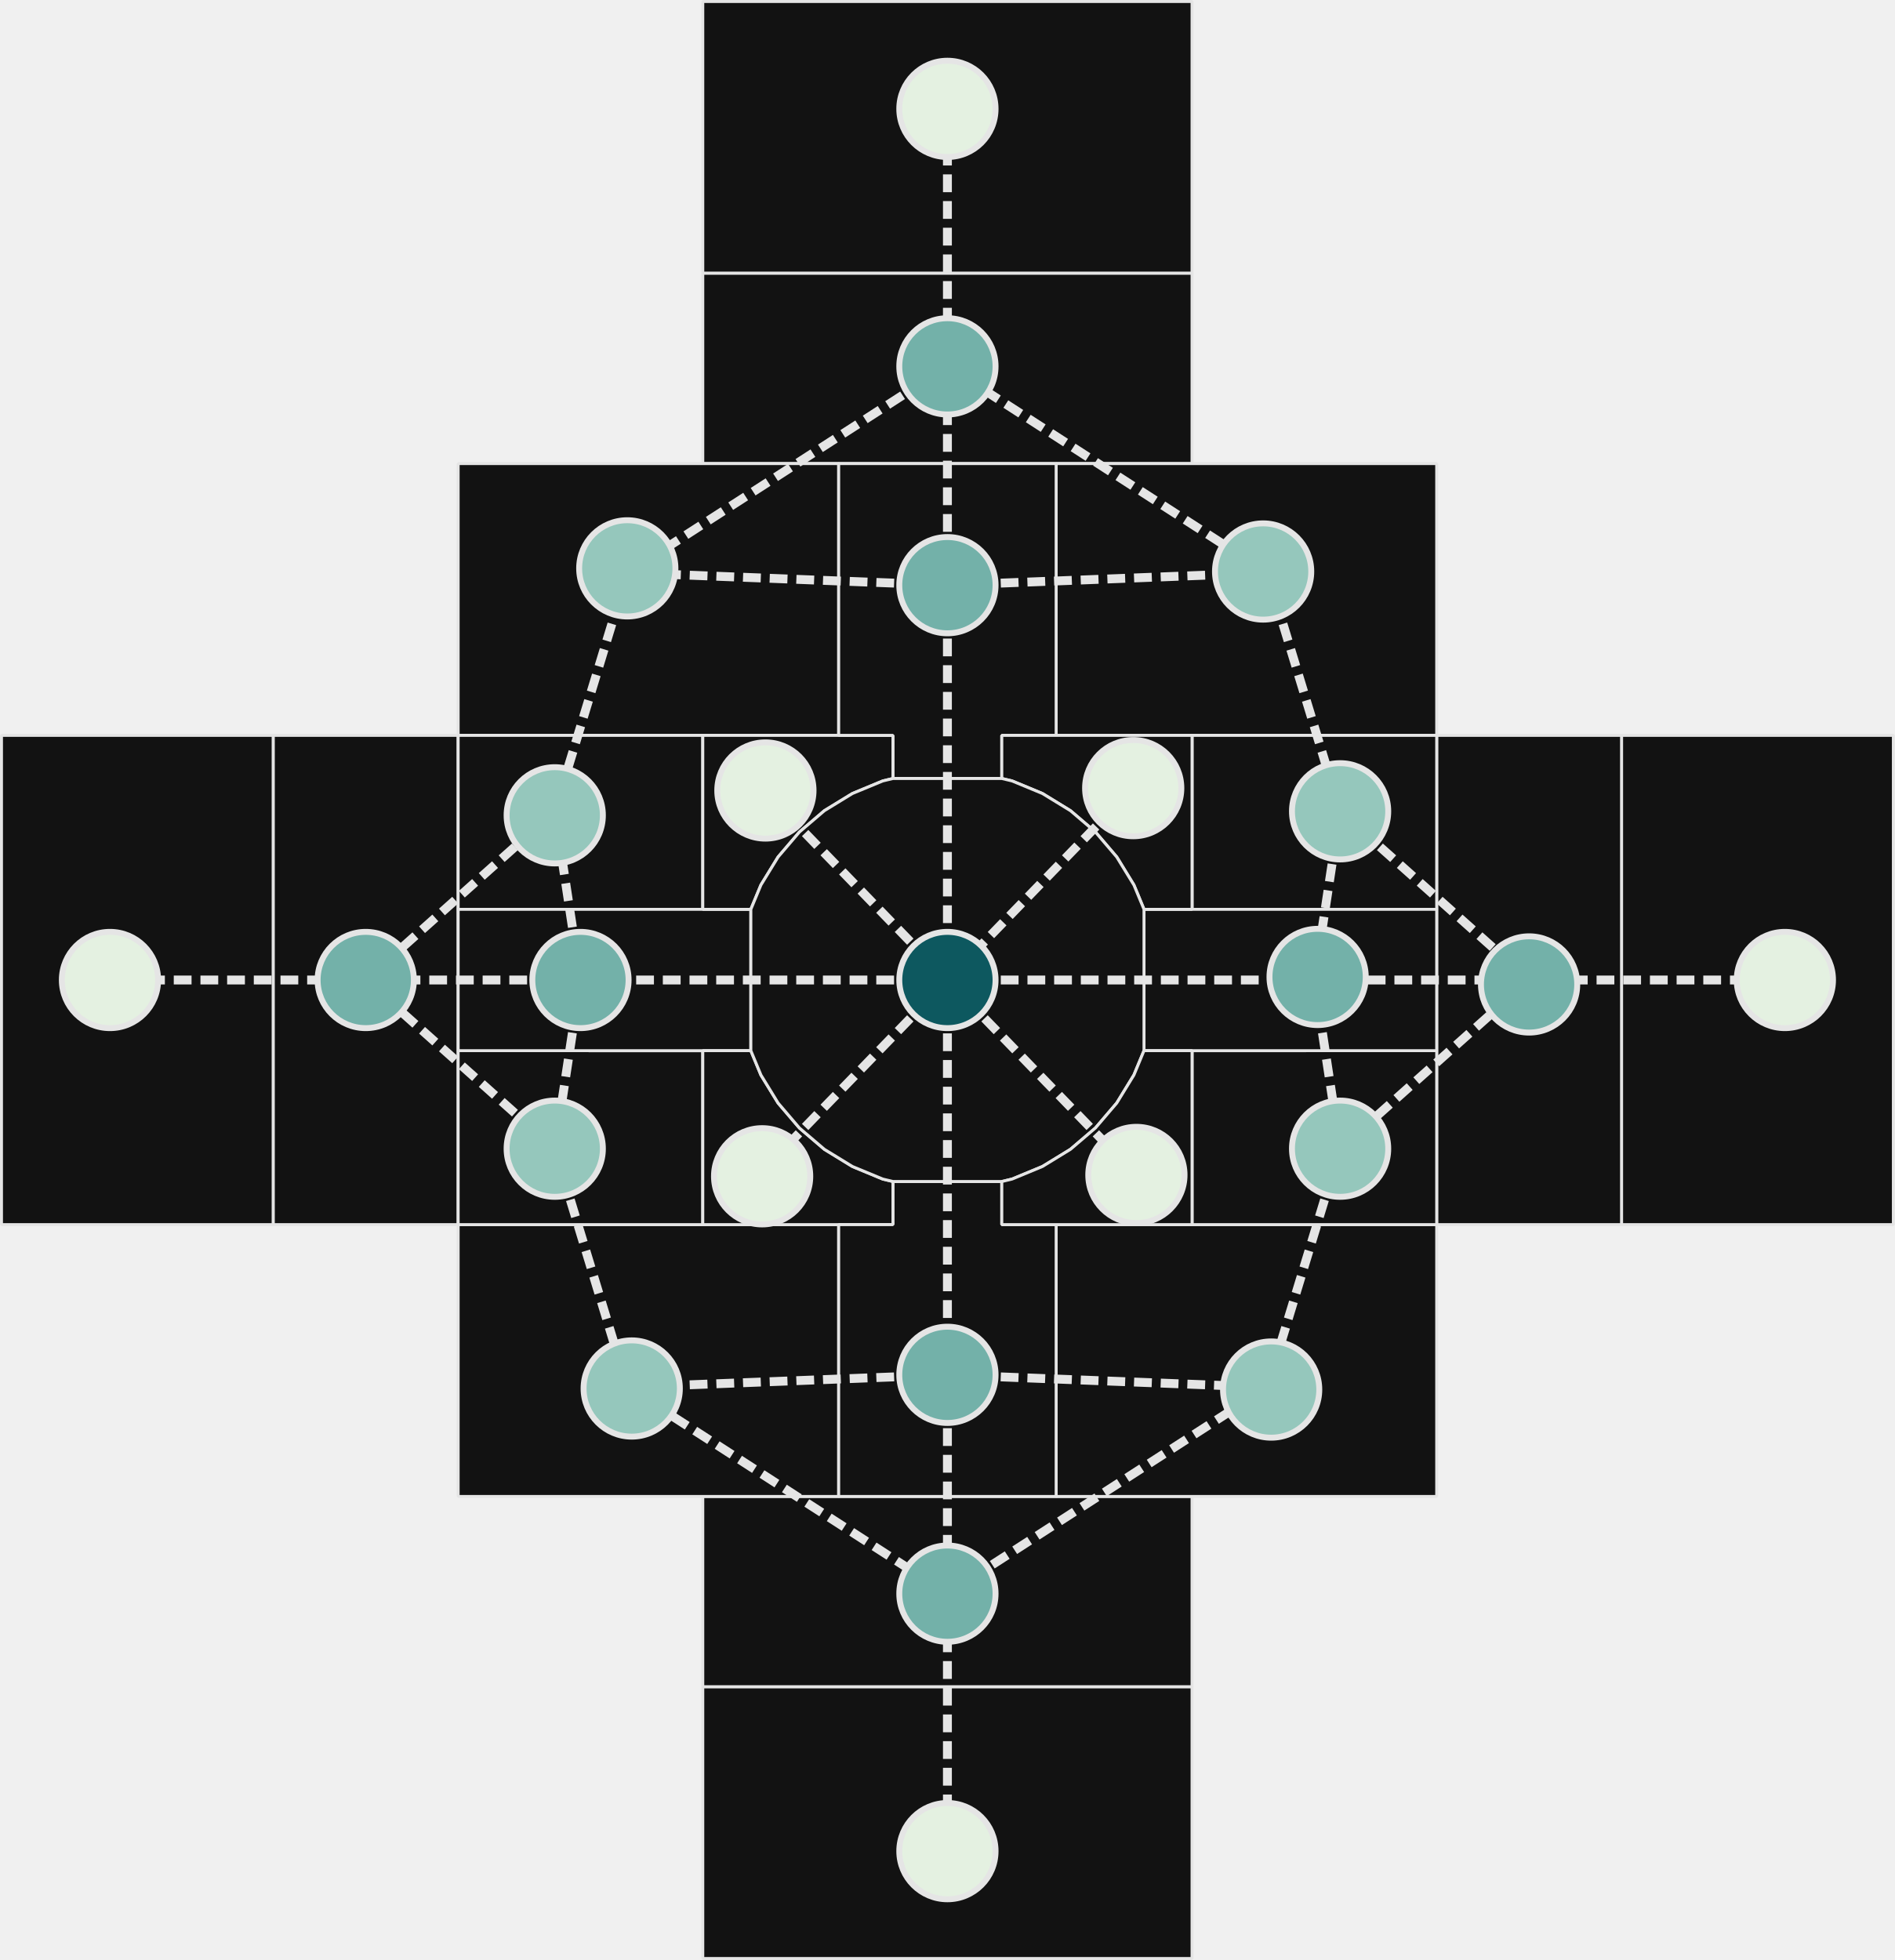
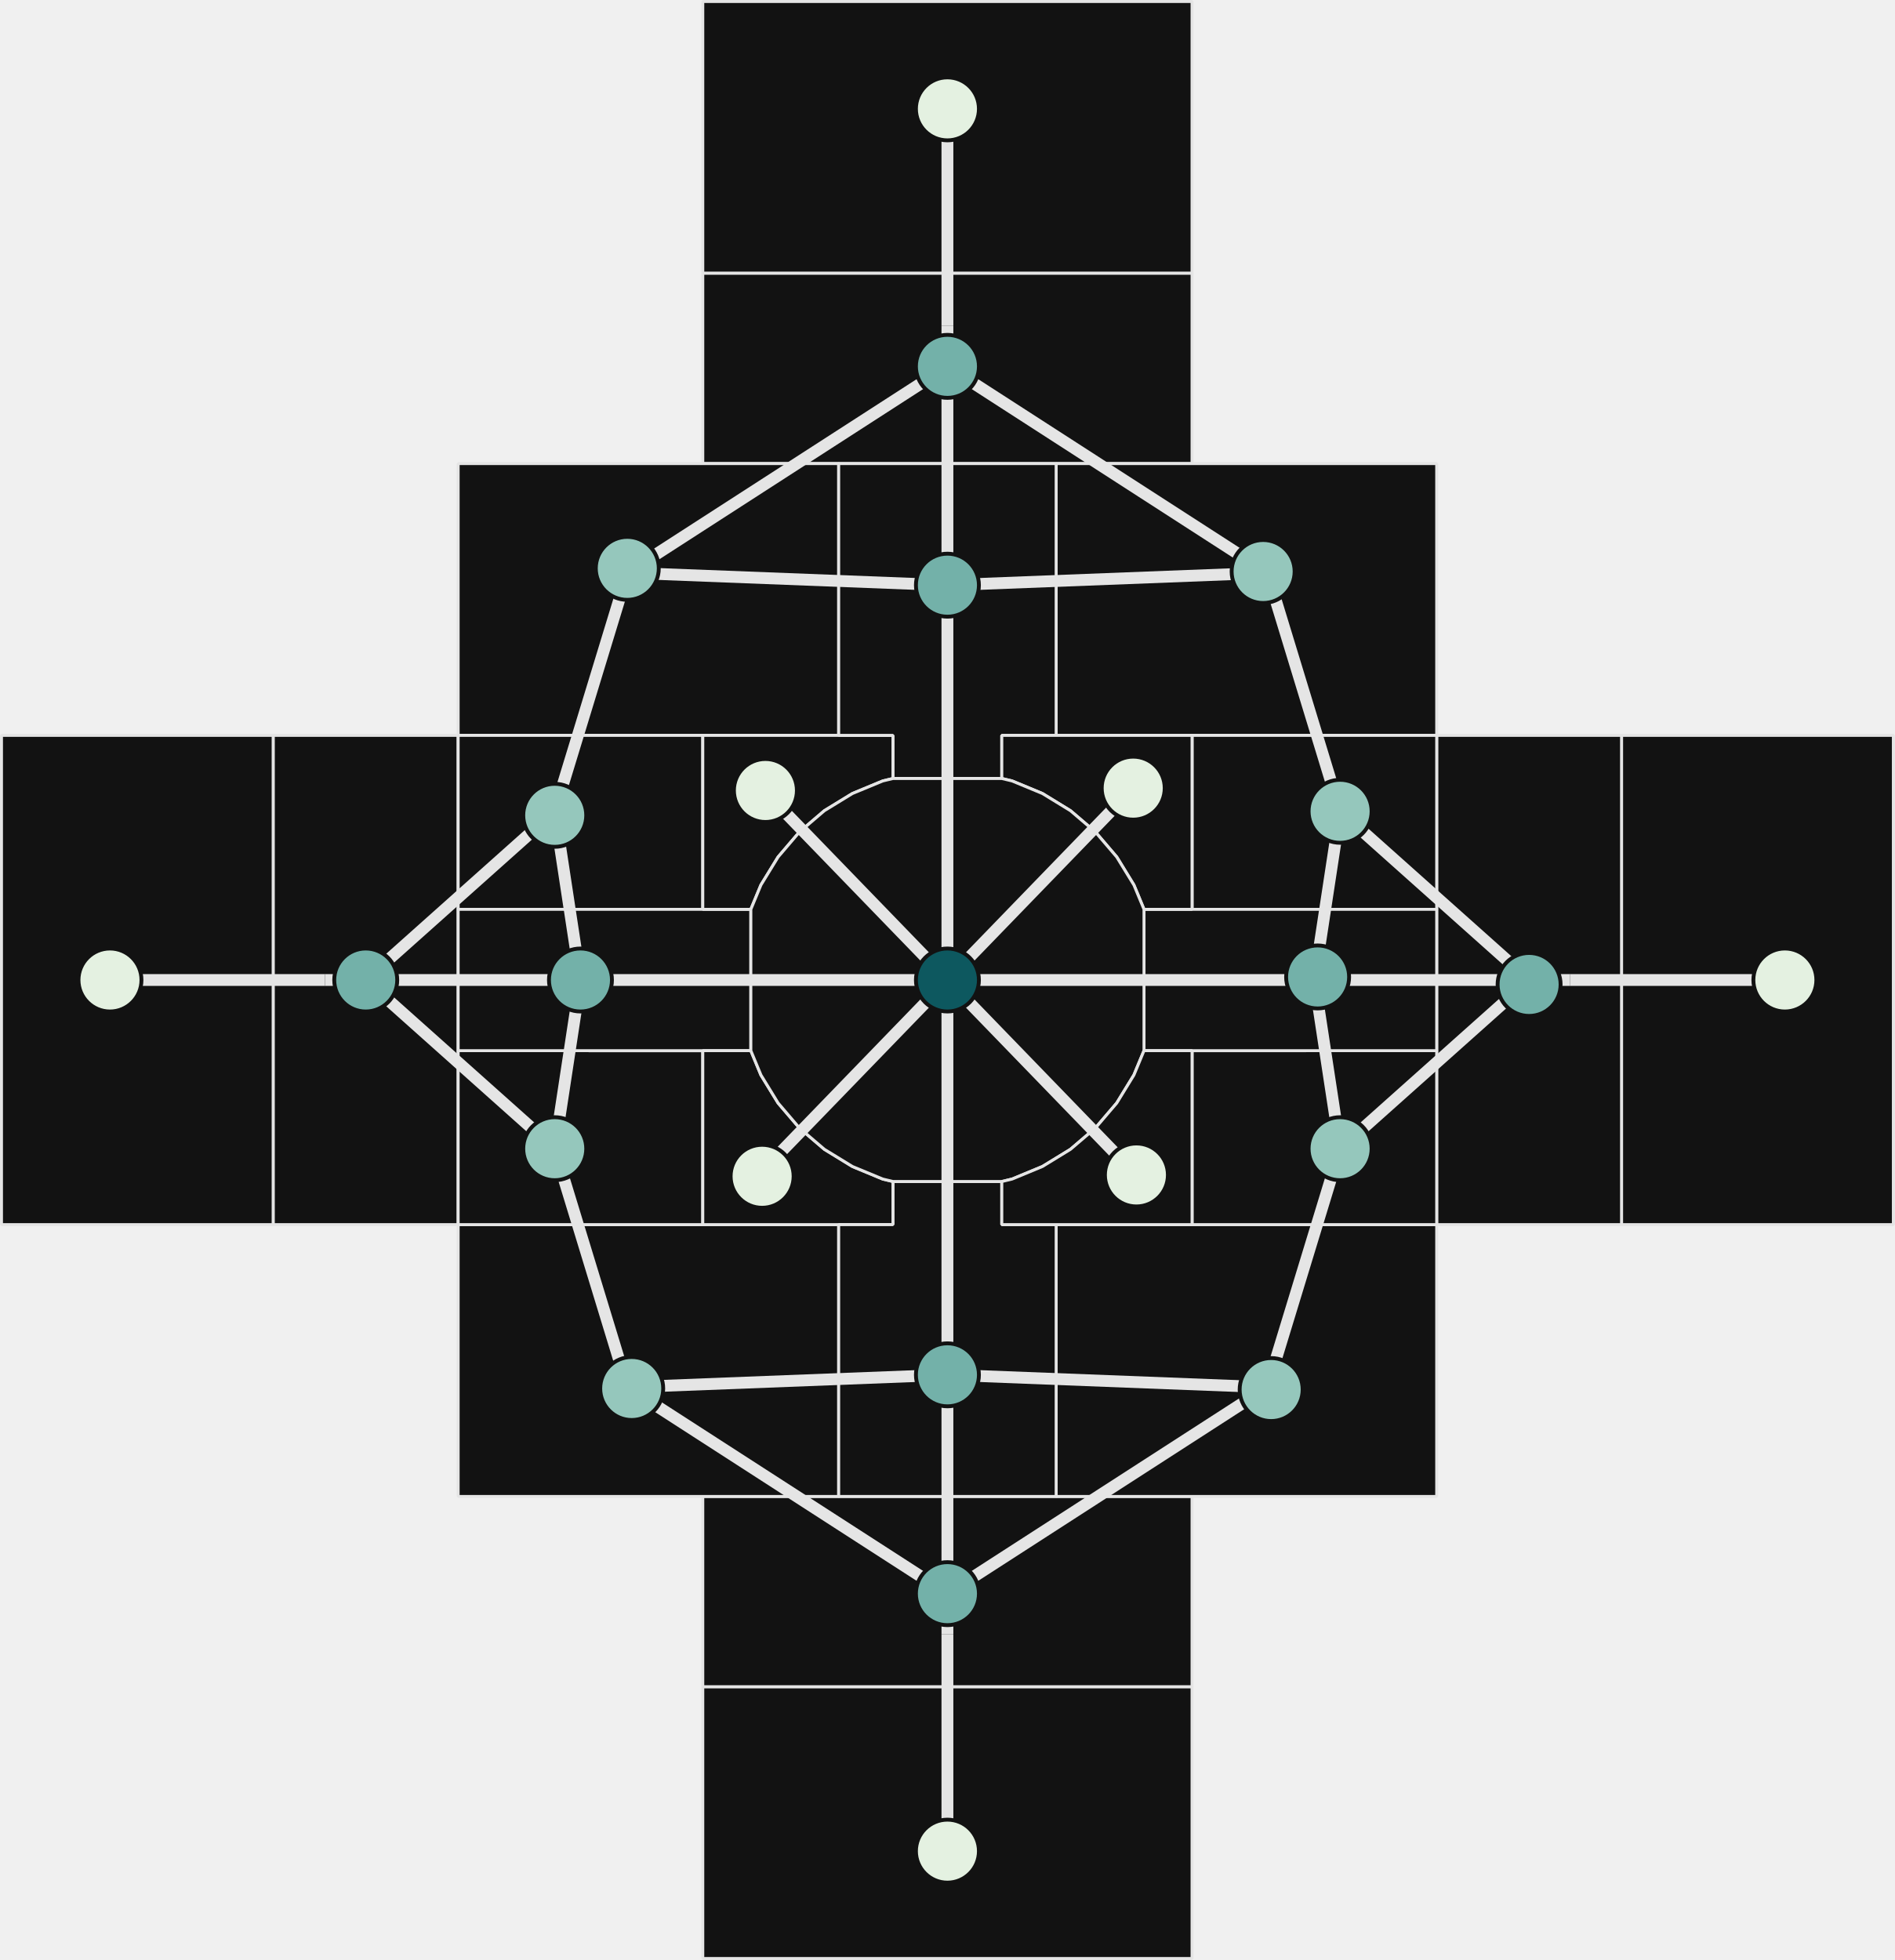
<svg xmlns="http://www.w3.org/2000/svg" width="319.599mm" height="330.602mm" version="1.1" id="svg394" xml:space="preserve">
  <defs id="defs2">
    <g class="clips" id="g4413">
      <clipPath id="clipf40a49xyplot" class="plotclip">
        <rect width="1517" height="980" id="rect4401" x="0" y="0" />
      </clipPath>
      <clipPath class="axesclip" id="clipf40a49x">
        <rect x="228" y="0" width="1517" height="1000" id="rect4404" />
      </clipPath>
      <clipPath class="axesclip" id="clipf40a49y">
        <rect x="0" y="20" width="1900" height="980" id="rect4407" />
      </clipPath>
      <clipPath class="axesclip" id="clipf40a49xy">
        <rect x="228" y="20" width="1517" height="980" id="rect4410" />
      </clipPath>
    </g>
    <g class="gradients" id="g4430">
      <linearGradient x1="0" x2="0" y1="1" y2="0" id="gf40a49-cb67cb53">
        <stop offset="0%" stop-color="rgb(228, 241, 225)" stop-opacity="1" id="stop4415" />
        <stop offset="16.667%" stop-color="rgb(180, 217, 204)" stop-opacity="1" id="stop4417" />
        <stop offset="33.333%" stop-color="rgb(137, 192, 182)" stop-opacity="1" id="stop4419" />
        <stop offset="50%" stop-color="rgb(99, 166, 160)" stop-opacity="1" id="stop4421" />
        <stop offset="66.667%" stop-color="rgb(68, 140, 138)" stop-opacity="1" id="stop4423" />
        <stop offset="83.333%" stop-color="rgb(40, 114, 116)" stop-opacity="1" id="stop4425" />
        <stop offset="100%" stop-color="rgb(13, 88, 95)" stop-opacity="1" id="stop4427" />
      </linearGradient>
    </g>
    <g class="patterns" id="g4432" />
    <g class="clips" id="g4535" />
    <clipPath id="legendf40a49">
      <rect width="125" height="58" x="0" y="0" id="rect4537" />
    </clipPath>
    <g class="clips" id="g4808">
      <clipPath id="clipadd7bdxyplot" class="plotclip">
        <rect width="1517" height="980" id="rect4796" x="0" y="0" />
      </clipPath>
      <clipPath class="axesclip" id="clipadd7bdx">
        <rect x="228" y="0" width="1517" height="1000" id="rect4799" />
      </clipPath>
      <clipPath class="axesclip" id="clipadd7bdy">
        <rect x="0" y="20" width="1900" height="980" id="rect4802" />
      </clipPath>
      <clipPath class="axesclip" id="clipadd7bdxy">
        <rect x="228" y="20" width="1517" height="980" id="rect4805" />
      </clipPath>
    </g>
    <g class="gradients" id="g4825">
      <linearGradient x1="-1744" x2="-1744" y1="120" y2="0" id="gadd7bd-cbd0987a" gradientTransform="scale(0.125,8)" gradientUnits="userSpaceOnUse">
        <stop offset="0%" stop-color="rgb(228, 241, 225)" stop-opacity="1" id="stop4810" />
        <stop offset="16.667%" stop-color="rgb(180, 217, 204)" stop-opacity="1" id="stop4812" />
        <stop offset="33.333%" stop-color="rgb(137, 192, 182)" stop-opacity="1" id="stop4814" />
        <stop offset="50%" stop-color="rgb(99, 166, 160)" stop-opacity="1" id="stop4816" />
        <stop offset="66.667%" stop-color="rgb(68, 140, 138)" stop-opacity="1" id="stop4818" />
        <stop offset="83.333%" stop-color="rgb(40, 114, 116)" stop-opacity="1" id="stop4820" />
        <stop offset="100%" stop-color="rgb(13, 88, 95)" stop-opacity="1" id="stop4822" />
      </linearGradient>
    </g>
    <g class="patterns" id="g4827" />
    <g class="clips" id="g4930" />
    <clipPath id="legendadd7bd">
      <rect width="125" height="58" x="0" y="0" id="rect4932" />
    </clipPath>
  </defs>
  <g id="g286" style="fill:#121212;fill-opacity:1;stroke:#e5e5e5;stroke-width:3.78;stroke-dasharray:none;stroke-opacity:1" transform="translate(-100.1585,-101.1734)">
-     <g id="g2">
-       <path id="polygon4" style="stroke-width:1.89;stroke-linejoin:bevel;stroke-dasharray:none;paint-order:markers fill stroke" d="m 860.08,1176.467 v 173.282 H 548.172 v -173.282 z" />
-       <path id="polygon6" style="stroke-width:1.89;stroke-linejoin:bevel;stroke-dasharray:none;paint-order:markers fill stroke" d="M 860.08,275.4 H 548.172 V 102.118 h 311.908 z" />
-       <path id="polygon8" style="stroke-width:1.89;stroke-linejoin:bevel;stroke-dasharray:none;paint-order:markers fill stroke" d="M 274.387,569.98 V 881.888 H 101.103 V 569.98 Z" />
-       <path id="polygon10" style="stroke-width:1.89;stroke-linejoin:bevel;stroke-dasharray:none;paint-order:markers fill stroke" d="M 1307.148,569.98 V 881.888 H 1133.865 V 569.98 Z" />
-       <path id="polygon20" style="stroke-width:1.89;stroke-linejoin:bevel;stroke-dasharray:none;paint-order:markers fill stroke" d="M 860.08,1176.467 H 548.172 V 1055.169 h 86.641 138.626 86.641 z" />
-       <path id="polygon22" style="stroke-width:1.89;stroke-linejoin:bevel;stroke-dasharray:none;paint-order:markers fill stroke" d="M 773.439,396.699 H 634.813 548.172 V 275.4 h 311.908 v 121.298 z" />
-       <path id="polygon24" style="stroke-width:1.89;stroke-linejoin:bevel;stroke-dasharray:none;paint-order:markers fill stroke" d="m 392.218,569.98 0.001,110.901 v 90.106 l -0.001,110.901 H 274.387 V 569.98 Z" />
-       <path id="polygon26" style="stroke-width:1.89;stroke-linejoin:bevel;stroke-dasharray:none;paint-order:markers fill stroke" d="M 1016.032,680.881 V 569.98 h 117.832 V 881.888 H 1016.032 V 770.987 Z" />
-       <path id="polygon28" style="stroke-width:1.89;stroke-linejoin:bevel;stroke-dasharray:none;paint-order:markers fill stroke" d="M 392.218,569.98 V 396.699 h 155.954 86.641 l -1.4e-4,173.281 -86.64,6.4e-4 z" />
-       <path id="polygon30" style="stroke-width:1.89;stroke-linejoin:bevel;stroke-dasharray:none;paint-order:markers fill stroke" d="M 634.813,1055.17 H 548.172 392.218 V 881.888 h 155.954 86.641 z" />
-       <path id="polygon32" style="stroke-width:1.89;stroke-linejoin:bevel;stroke-dasharray:none;paint-order:markers fill stroke" d="M 1016.034,881.888 V 1055.169 H 860.08 773.439 l -1.4e-4,-173.283 h 86.641 z" />
-       <path id="polygon34" style="stroke-width:1.89;stroke-linejoin:bevel;stroke-dasharray:none;paint-order:markers fill stroke" d="m 1016.034,569.98 -155.954,6.4e-4 -86.64,-6.4e-4 -1.4e-4,-173.281 h 86.641 155.954 z" />
-       <path id="polygon36" style="stroke-width:1.89;stroke-linejoin:bevel;stroke-dasharray:none;paint-order:markers fill stroke" d="m 392.218,881.888 0.001,-110.901 155.953,1.5e-4 v 110.9 z" />
-       <path id="polygon38" style="stroke-width:1.89;stroke-linejoin:bevel;stroke-dasharray:none;paint-order:markers fill stroke" d="m 548.172,680.88 -155.953,1.4e-4 -10e-4,-110.901 155.954,6.4e-4 z" />
-       <path id="polygon40" style="stroke-width:1.89;stroke-linejoin:bevel;stroke-dasharray:none;paint-order:markers fill stroke" d="M 1016.034,881.888 H 860.08 V 770.987 l 155.953,-1.5e-4 z" />
-       <path id="polygon42" style="stroke-width:1.89;stroke-linejoin:bevel;stroke-dasharray:none;paint-order:markers fill stroke" d="m 860.08,680.88 -6.5e-4,-110.9 155.954,-6.4e-4 v 110.901 z" />
-       <path id="polygon44" style="stroke-width:1.89;stroke-linejoin:bevel;stroke-dasharray:none;paint-order:markers fill stroke" d="m 578.812,680.881 v 90.106 l -30.64,1.5e-4 -155.953,-1.5e-4 v -90.106 l 155.953,-1.4e-4 z" />
-       <path id="polygon46" style="stroke-width:1.89;stroke-linejoin:bevel;stroke-dasharray:none;paint-order:markers fill stroke" d="m 829.44,770.987 v -90.106 l 30.64,-1.4e-4 155.953,1.4e-4 v 90.106 l -155.953,1.5e-4 z" />
-       <path id="polygon48" style="stroke-width:1.89;stroke-linejoin:bevel;stroke-dasharray:none;paint-order:markers fill stroke" d="m 625.699,617.989 -13.176,11.254 -2.745,2.344 -13.598,15.921 -10.94,17.852 -6.429,15.521 -30.64,-1.4e-4 6.5e-4,-110.9 86.64,-6.4e-4 h 34.657 v 27.479 l -6.575,1.579 -19.343,8.012 z" />
-       <path id="polygon50" style="stroke-width:1.89;stroke-linejoin:bevel;stroke-dasharray:none;paint-order:markers fill stroke" d="m 596.181,804.361 13.598,15.921 2.745,2.344 13.176,11.254 17.852,10.94 19.343,8.012 6.575,1.578 v 27.479 H 634.813 548.172 V 770.987 l 30.64,-1.5e-4 6.429,15.522 z" />
-       <path id="polygon52" style="stroke-width:1.89;stroke-linejoin:bevel;stroke-dasharray:none;paint-order:markers fill stroke" d="m 634.813,1055.17 1.5e-4,-173.283 h 34.657 v -27.479 h 69.313 v 27.479 h 34.657 l 1.4e-4,173.283 z" />
-       <path id="polygon54" style="stroke-width:1.89;stroke-linejoin:bevel;stroke-dasharray:none;paint-order:markers fill stroke" d="m 634.813,396.699 h 138.626 l 1.4e-4,173.281 h -34.657 v 27.479 h -69.313 v -27.479 h -34.657 z" />
-       <path id="polygon56" style="stroke-width:1.89;stroke-linejoin:bevel;stroke-dasharray:none;paint-order:markers fill stroke" d="m 798.473,631.587 -2.745,-2.344 -13.176,-11.254 -17.852,-10.939 -19.343,-8.012 -6.575,-1.579 v -27.479 h 34.657 l 86.64,6.4e-4 6.5e-4,110.9 -30.64,1.4e-4 -6.429,-15.521 -10.94,-17.852 z" />
-       <path id="polygon58" style="stroke-width:1.89;stroke-linejoin:bevel;stroke-dasharray:none;paint-order:markers fill stroke" d="m 829.44,770.987 -6.429,15.522 -10.94,17.852 -13.598,15.921 -2.745,2.344 -13.176,11.254 -17.852,10.94 -19.343,8.012 -6.575,1.578 h -69.313 l -6.575,-1.578 -19.343,-8.012 -17.852,-10.94 -13.176,-11.254 -2.745,-2.344 -13.598,-15.921 -10.94,-17.852 -6.429,-15.522 v -90.106 l 6.429,-15.521 10.94,-17.852 13.598,-15.921 2.745,-2.344 13.176,-11.254 17.852,-10.939 19.343,-8.012 6.575,-1.579 h 69.313 l 6.575,1.579 19.343,8.012 17.852,10.939 13.176,11.254 2.745,2.344 13.598,15.921 10.94,17.852 6.429,15.521 z" />
-       <path id="polygon60" style="stroke-width:1.89;stroke-linejoin:bevel;stroke-dasharray:none;paint-order:markers fill stroke" d="m 782.553,833.879 13.176,-11.254 2.745,-2.344 13.598,-15.921 10.94,-17.852 6.429,-15.522 30.64,1.5e-4 v 110.9 h -86.641 -34.657 v -27.479 l 6.575,-1.578 19.343,-8.012 z" />
+     <g id="g2" style="fill:#121212;fill-opacity:1">
+       <path id="polygon4" style="stroke-width:1.89;stroke-linejoin:bevel;stroke-dasharray:none;paint-order:markers fill stroke;fill:#121212;fill-opacity:1" d="m 860.08,1176.467 v 173.282 H 548.172 v -173.282 z" />
+       <path id="polygon6" style="stroke-width:1.89;stroke-linejoin:bevel;stroke-dasharray:none;paint-order:markers fill stroke;fill:#121212;fill-opacity:1" d="M 860.08,275.4 H 548.172 V 102.118 h 311.908 z" />
+       <path id="polygon8" style="stroke-width:1.89;stroke-linejoin:bevel;stroke-dasharray:none;paint-order:markers fill stroke;fill:#121212;fill-opacity:1" d="M 274.387,569.98 V 881.888 H 101.103 V 569.98 Z" />
+       <path id="polygon10" style="stroke-width:1.89;stroke-linejoin:bevel;stroke-dasharray:none;paint-order:markers fill stroke;fill:#121212;fill-opacity:1" d="M 1307.148,569.98 V 881.888 H 1133.865 V 569.98 Z" />
+       <path id="polygon20" style="stroke-width:1.89;stroke-linejoin:bevel;stroke-dasharray:none;paint-order:markers fill stroke;fill:#121212;fill-opacity:1" d="M 860.08,1176.467 H 548.172 V 1055.169 h 86.641 138.626 86.641 z" />
+       <path id="polygon22" style="stroke-width:1.89;stroke-linejoin:bevel;stroke-dasharray:none;paint-order:markers fill stroke;fill:#121212;fill-opacity:1" d="M 773.439,396.699 H 634.813 548.172 V 275.4 h 311.908 v 121.298 z" />
+       <path id="polygon24" style="stroke-width:1.89;stroke-linejoin:bevel;stroke-dasharray:none;paint-order:markers fill stroke;fill:#121212;fill-opacity:1" d="m 392.218,569.98 0.001,110.901 v 90.106 l -0.001,110.901 H 274.387 V 569.98 Z" />
+       <path id="polygon26" style="stroke-width:1.89;stroke-linejoin:bevel;stroke-dasharray:none;paint-order:markers fill stroke;fill:#121212;fill-opacity:1" d="M 1016.032,680.881 V 569.98 h 117.832 V 881.888 H 1016.032 V 770.987 Z" />
+       <path id="polygon28" style="stroke-width:1.89;stroke-linejoin:bevel;stroke-dasharray:none;paint-order:markers fill stroke;fill:#121212;fill-opacity:1" d="M 392.218,569.98 V 396.699 h 155.954 86.641 l -1.4e-4,173.281 -86.64,6.4e-4 z" />
+       <path id="polygon30" style="stroke-width:1.89;stroke-linejoin:bevel;stroke-dasharray:none;paint-order:markers fill stroke;fill:#121212;fill-opacity:1" d="M 634.813,1055.17 H 548.172 392.218 V 881.888 h 155.954 86.641 z" />
+       <path id="polygon32" style="stroke-width:1.89;stroke-linejoin:bevel;stroke-dasharray:none;paint-order:markers fill stroke;fill:#121212;fill-opacity:1" d="M 1016.034,881.888 V 1055.169 H 860.08 773.439 l -1.4e-4,-173.283 h 86.641 z" />
+       <path id="polygon34" style="stroke-width:1.89;stroke-linejoin:bevel;stroke-dasharray:none;paint-order:markers fill stroke;fill:#121212;fill-opacity:1" d="m 1016.034,569.98 -155.954,6.4e-4 -86.64,-6.4e-4 -1.4e-4,-173.281 h 86.641 155.954 z" />
+       <path id="polygon36" style="stroke-width:1.89;stroke-linejoin:bevel;stroke-dasharray:none;paint-order:markers fill stroke;fill:#121212;fill-opacity:1" d="m 392.218,881.888 0.001,-110.901 155.953,1.5e-4 v 110.9 z" />
+       <path id="polygon38" style="stroke-width:1.89;stroke-linejoin:bevel;stroke-dasharray:none;paint-order:markers fill stroke;fill:#121212;fill-opacity:1" d="m 548.172,680.88 -155.953,1.4e-4 -10e-4,-110.901 155.954,6.4e-4 z" />
+       <path id="polygon40" style="stroke-width:1.89;stroke-linejoin:bevel;stroke-dasharray:none;paint-order:markers fill stroke;fill:#121212;fill-opacity:1" d="M 1016.034,881.888 H 860.08 V 770.987 l 155.953,-1.5e-4 z" />
+       <path id="polygon42" style="stroke-width:1.89;stroke-linejoin:bevel;stroke-dasharray:none;paint-order:markers fill stroke;fill:#121212;fill-opacity:1" d="m 860.08,680.88 -6.5e-4,-110.9 155.954,-6.4e-4 v 110.901 z" />
+       <path id="polygon44" style="stroke-width:1.89;stroke-linejoin:bevel;stroke-dasharray:none;paint-order:markers fill stroke;fill:#121212;fill-opacity:1" d="m 578.812,680.881 v 90.106 l -30.64,1.5e-4 -155.953,-1.5e-4 v -90.106 l 155.953,-1.4e-4 z" />
+       <path id="polygon46" style="stroke-width:1.89;stroke-linejoin:bevel;stroke-dasharray:none;paint-order:markers fill stroke;fill:#121212;fill-opacity:1" d="m 829.44,770.987 v -90.106 l 30.64,-1.4e-4 155.953,1.4e-4 v 90.106 l -155.953,1.5e-4 z" />
+       <path id="polygon48" style="stroke-width:1.89;stroke-linejoin:bevel;stroke-dasharray:none;paint-order:markers fill stroke;fill:#121212;fill-opacity:1" d="m 625.699,617.989 -13.176,11.254 -2.745,2.344 -13.598,15.921 -10.94,17.852 -6.429,15.521 -30.64,-1.4e-4 6.5e-4,-110.9 86.64,-6.4e-4 h 34.657 v 27.479 l -6.575,1.579 -19.343,8.012 z" />
+       <path id="polygon50" style="stroke-width:1.89;stroke-linejoin:bevel;stroke-dasharray:none;paint-order:markers fill stroke;fill:#121212;fill-opacity:1" d="m 596.181,804.361 13.598,15.921 2.745,2.344 13.176,11.254 17.852,10.94 19.343,8.012 6.575,1.578 v 27.479 H 634.813 548.172 V 770.987 l 30.64,-1.5e-4 6.429,15.522 z" />
+       <path id="polygon52" style="stroke-width:1.89;stroke-linejoin:bevel;stroke-dasharray:none;paint-order:markers fill stroke;fill:#121212;fill-opacity:1" d="m 634.813,1055.17 1.5e-4,-173.283 h 34.657 v -27.479 h 69.313 v 27.479 h 34.657 l 1.4e-4,173.283 z" />
+       <path id="polygon54" style="stroke-width:1.89;stroke-linejoin:bevel;stroke-dasharray:none;paint-order:markers fill stroke;fill:#121212;fill-opacity:1" d="m 634.813,396.699 h 138.626 l 1.4e-4,173.281 h -34.657 v 27.479 h -69.313 v -27.479 h -34.657 z" />
+       <path id="polygon56" style="stroke-width:1.89;stroke-linejoin:bevel;stroke-dasharray:none;paint-order:markers fill stroke;fill:#121212;fill-opacity:1" d="m 798.473,631.587 -2.745,-2.344 -13.176,-11.254 -17.852,-10.939 -19.343,-8.012 -6.575,-1.579 v -27.479 h 34.657 l 86.64,6.4e-4 6.5e-4,110.9 -30.64,1.4e-4 -6.429,-15.521 -10.94,-17.852 z" />
+       <path id="polygon58" style="stroke-width:1.89;stroke-linejoin:bevel;stroke-dasharray:none;paint-order:markers fill stroke;fill:#121212;fill-opacity:1" d="m 829.44,770.987 -6.429,15.522 -10.94,17.852 -13.598,15.921 -2.745,2.344 -13.176,11.254 -17.852,10.94 -19.343,8.012 -6.575,1.578 h -69.313 l -6.575,-1.578 -19.343,-8.012 -17.852,-10.94 -13.176,-11.254 -2.745,-2.344 -13.598,-15.921 -10.94,-17.852 -6.429,-15.522 v -90.106 l 6.429,-15.521 10.94,-17.852 13.598,-15.921 2.745,-2.344 13.176,-11.254 17.852,-10.939 19.343,-8.012 6.575,-1.579 h 69.313 l 6.575,1.579 19.343,8.012 17.852,10.939 13.176,11.254 2.745,2.344 13.598,15.921 10.94,17.852 6.429,15.521 z" />
+       <path id="polygon60" style="stroke-width:1.89;stroke-linejoin:bevel;stroke-dasharray:none;paint-order:markers fill stroke;fill:#121212;fill-opacity:1" d="m 782.553,833.879 13.176,-11.254 2.745,-2.344 13.598,-15.921 10.94,-17.852 6.429,-15.522 30.64,1.5e-4 v 110.9 h -86.641 -34.657 v -27.479 l 6.575,-1.578 19.343,-8.012 z" />
    </g>
    <g id="g1" transform="translate(-1663.947,-40.19482)">
-       <g id="g392" style="stroke:#e5e5e5;stroke-width:5.669;stroke-dasharray:11.339, 5.669;stroke-dashoffset:0;stroke-opacity:1" transform="translate(1663.947,40.19416)">
-         <path id="line288" style="fill:#ffffff;stroke-linejoin:bevel;paint-order:markers fill stroke" d="m 704.126,1143.143 v 138.153" />
-         <path id="line290" style="fill:#ffffff;stroke-linejoin:bevel;paint-order:markers fill stroke" d="M 704.126,308.725 V 170.573" />
-         <path id="line292" style="fill:#ffffff;stroke-linejoin:bevel;paint-order:markers fill stroke" d="M 307.312,725.934 H 170.263" />
-         <path id="line294" style="fill:#ffffff;stroke-linejoin:bevel;paint-order:markers fill stroke" d="m 1100.94,725.934 h 137.049" />
-         <path id="line296" style="fill:#ffffff;stroke-linejoin:bevel;paint-order:markers fill stroke" d="M 500.157,985.531 704.126,1117.143" />
-         <path id="line298" style="fill:#ffffff;stroke-linejoin:bevel;paint-order:markers fill stroke" d="M 704.126,1117.143 908.095,985.531" />
-         <path id="line300" style="fill:#ffffff;stroke-linejoin:bevel;paint-order:markers fill stroke" d="M 704.126,334.726 500.157,466.337" />
-         <path id="line302" style="fill:#ffffff;stroke-linejoin:bevel;paint-order:markers fill stroke" d="M 908.095,466.337 704.126,334.726" />
-         <path id="line304" style="fill:#ffffff;stroke-linejoin:bevel;paint-order:markers fill stroke" d="M 453.8,618.386 333.303,725.934" />
-         <path id="line306" style="fill:#ffffff;stroke-linejoin:bevel;paint-order:markers fill stroke" d="M 500.157,466.337 453.8,618.386" />
-         <path id="line308" style="fill:#ffffff;stroke-linejoin:bevel;paint-order:markers fill stroke" d="m 908.095,466.337 46.358,152.049" />
-         <path id="line310" style="fill:#ffffff;stroke-linejoin:bevel;paint-order:markers fill stroke" d="M 954.452,618.386 1074.948,725.934" />
-         <path id="line312" style="fill:#ffffff;stroke-linejoin:bevel;paint-order:markers fill stroke" d="M 453.8,833.481 333.304,725.934" />
-         <path id="line314" style="fill:#ffffff;stroke-linejoin:bevel;paint-order:markers fill stroke" d="m 453.8,833.481 46.357,152.05" />
-         <path id="line316" style="fill:#ffffff;stroke-linejoin:bevel;paint-order:markers fill stroke" d="M 954.452,833.481 908.095,985.531" />
-         <path id="line318" style="fill:#ffffff;stroke-linejoin:bevel;paint-order:markers fill stroke" d="M 1074.948,725.934 954.452,833.481" />
-         <path id="line320" style="fill:#ffffff;stroke-linejoin:bevel;paint-order:markers fill stroke" d="m 704.126,977.64 -203.969,7.891" />
-         <path id="line322" style="fill:#ffffff;stroke-linejoin:bevel;paint-order:markers fill stroke" d="M 704.126,977.64 V 1143.143" />
-         <path id="line324" style="fill:#ffffff;stroke-linejoin:bevel;paint-order:markers fill stroke" d="m 704.126,977.64 203.969,7.891" />
-         <path id="line326" style="fill:#ffffff;stroke-linejoin:bevel;paint-order:markers fill stroke" d="M 704.126,474.227 500.157,466.337" />
-         <path id="line328" style="fill:#ffffff;stroke-linejoin:bevel;paint-order:markers fill stroke" d="M 704.126,474.227 V 308.725" />
-         <path id="line330" style="fill:#ffffff;stroke-linejoin:bevel;paint-order:markers fill stroke" d="m 704.126,474.227 203.969,-7.89" />
-         <path id="line332" style="fill:#ffffff;stroke-linejoin:bevel;paint-order:markers fill stroke" d="m 938.058,725.934 16.394,107.547" />
-         <path id="line334" style="fill:#ffffff;stroke-linejoin:bevel;paint-order:markers fill stroke" d="M 938.058,725.934 H 1100.94" />
-         <path id="line336" style="fill:#ffffff;stroke-linejoin:bevel;paint-order:markers fill stroke" d="M 954.452,618.386 938.058,725.934" />
-         <path id="line338" style="fill:#ffffff;stroke-linejoin:bevel;paint-order:markers fill stroke" d="M 470.194,725.934 H 307.312" />
-         <path id="line340" style="fill:#ffffff;stroke-linejoin:bevel;paint-order:markers fill stroke" d="M 470.194,725.934 453.8,833.481" />
-         <path id="line342" style="fill:#ffffff;stroke-linejoin:bevel;paint-order:markers fill stroke" d="M 470.194,725.934 453.8,618.386" />
-         <path id="line376" style="fill:#ffffff;stroke-linejoin:bevel;paint-order:markers fill stroke" d="M 704.126,725.934 H 470.194" />
-         <path id="line378" style="fill:#ffffff;stroke-linejoin:bevel;paint-order:markers fill stroke" d="M 704.126,725.934 585.687,848.249" />
-         <path id="line380" style="fill:#ffffff;stroke-linejoin:bevel;paint-order:markers fill stroke" d="M 704.126,725.934 585.687,603.619" />
-         <path id="line382" style="fill:#ffffff;stroke-linejoin:bevel;paint-order:markers fill stroke" d="M 704.126,725.934 V 977.64" />
-         <path id="line384" style="fill:#ffffff;stroke-linejoin:bevel;paint-order:markers fill stroke" d="M 704.126,725.934 822.565,848.249" />
-         <path id="line386" style="fill:#ffffff;stroke-linejoin:bevel;paint-order:markers fill stroke" d="M 704.126,725.934 H 938.058" />
-         <path id="line388" style="fill:#ffffff;stroke-linejoin:bevel;paint-order:markers fill stroke" d="M 704.126,474.227 V 725.934" />
-         <path id="line390" style="fill:#ffffff;stroke-linejoin:bevel;paint-order:markers fill stroke" d="M 822.565,603.619 704.126,725.934" />
+       <g id="g392" style="stroke:#e5e5e5;stroke-width:7.559;stroke-dasharray:none;stroke-dashoffset:0;stroke-opacity:1" transform="translate(1663.947,40.19416)">
+         <path id="line288" style="fill:#ffffff;stroke-linejoin:bevel;paint-order:markers fill stroke;stroke-dasharray:none;stroke-width:7.559" d="m 704.126,1143.143 v 138.153" />
+         <path id="line290" style="fill:#ffffff;stroke-linejoin:bevel;paint-order:markers fill stroke;stroke-dasharray:none;stroke-width:7.559" d="M 704.126,308.725 V 170.573" />
+         <path id="line292" style="fill:#ffffff;stroke-linejoin:bevel;paint-order:markers fill stroke;stroke-dasharray:none;stroke-width:7.559" d="M 307.312,725.934 H 170.263" />
+         <path id="line294" style="fill:#ffffff;stroke-linejoin:bevel;paint-order:markers fill stroke;stroke-dasharray:none;stroke-width:7.559" d="m 1100.94,725.934 h 137.049" />
+         <path id="line296" style="fill:#ffffff;stroke-linejoin:bevel;paint-order:markers fill stroke;stroke-dasharray:none;stroke-width:7.559" d="M 500.157,985.531 704.126,1117.143" />
+         <path id="line298" style="fill:#ffffff;stroke-linejoin:bevel;paint-order:markers fill stroke;stroke-dasharray:none;stroke-width:7.559" d="M 704.126,1117.143 908.095,985.531" />
+         <path id="line300" style="fill:#ffffff;stroke-linejoin:bevel;paint-order:markers fill stroke;stroke-dasharray:none;stroke-width:7.559" d="M 704.126,334.726 500.157,466.337" />
+         <path id="line302" style="fill:#ffffff;stroke-linejoin:bevel;paint-order:markers fill stroke;stroke-dasharray:none;stroke-width:7.559" d="M 908.095,466.337 704.126,334.726" />
+         <path id="line304" style="fill:#ffffff;stroke-linejoin:bevel;paint-order:markers fill stroke;stroke-dasharray:none;stroke-width:7.559" d="M 453.8,618.386 333.303,725.934" />
+         <path id="line306" style="fill:#ffffff;stroke-linejoin:bevel;paint-order:markers fill stroke;stroke-dasharray:none;stroke-width:7.559" d="M 500.157,466.337 453.8,618.386" />
+         <path id="line308" style="fill:#ffffff;stroke-linejoin:bevel;paint-order:markers fill stroke;stroke-dasharray:none;stroke-width:7.559" d="m 908.095,466.337 46.358,152.049" />
+         <path id="line310" style="fill:#ffffff;stroke-linejoin:bevel;paint-order:markers fill stroke;stroke-dasharray:none;stroke-width:7.559" d="M 954.452,618.386 1074.948,725.934" />
+         <path id="line312" style="fill:#ffffff;stroke-linejoin:bevel;paint-order:markers fill stroke;stroke-dasharray:none;stroke-width:7.559" d="M 453.8,833.481 333.304,725.934" />
+         <path id="line314" style="fill:#ffffff;stroke-linejoin:bevel;paint-order:markers fill stroke;stroke-dasharray:none;stroke-width:7.559" d="m 453.8,833.481 46.357,152.05" />
+         <path id="line316" style="fill:#ffffff;stroke-linejoin:bevel;paint-order:markers fill stroke;stroke-dasharray:none;stroke-width:7.559" d="M 954.452,833.481 908.095,985.531" />
+         <path id="line318" style="fill:#ffffff;stroke-linejoin:bevel;paint-order:markers fill stroke;stroke-dasharray:none;stroke-width:7.559" d="M 1074.948,725.934 954.452,833.481" />
+         <path id="line320" style="fill:#ffffff;stroke-linejoin:bevel;paint-order:markers fill stroke;stroke-dasharray:none;stroke-width:7.559" d="m 704.126,977.64 -203.969,7.891" />
+         <path id="line322" style="fill:#ffffff;stroke-linejoin:bevel;paint-order:markers fill stroke;stroke-dasharray:none;stroke-width:7.559" d="M 704.126,977.64 V 1143.143" />
+         <path id="line324" style="fill:#ffffff;stroke-linejoin:bevel;paint-order:markers fill stroke;stroke-dasharray:none;stroke-width:7.559" d="m 704.126,977.64 203.969,7.891" />
+         <path id="line326" style="fill:#ffffff;stroke-linejoin:bevel;paint-order:markers fill stroke;stroke-dasharray:none;stroke-width:7.559" d="M 704.126,474.227 500.157,466.337" />
+         <path id="line328" style="fill:#ffffff;stroke-linejoin:bevel;paint-order:markers fill stroke;stroke-dasharray:none;stroke-width:7.559" d="M 704.126,474.227 V 308.725" />
+         <path id="line330" style="fill:#ffffff;stroke-linejoin:bevel;paint-order:markers fill stroke;stroke-dasharray:none;stroke-width:7.559" d="m 704.126,474.227 203.969,-7.89" />
+         <path id="line332" style="fill:#ffffff;stroke-linejoin:bevel;paint-order:markers fill stroke;stroke-dasharray:none;stroke-width:7.559" d="m 938.058,725.934 16.394,107.547" />
+         <path id="line334" style="fill:#ffffff;stroke-linejoin:bevel;paint-order:markers fill stroke;stroke-dasharray:none;stroke-width:7.559" d="M 938.058,725.934 H 1100.94" />
+         <path id="line336" style="fill:#ffffff;stroke-linejoin:bevel;paint-order:markers fill stroke;stroke-dasharray:none;stroke-width:7.559" d="M 954.452,618.386 938.058,725.934" />
+         <path id="line338" style="fill:#ffffff;stroke-linejoin:bevel;paint-order:markers fill stroke;stroke-dasharray:none;stroke-width:7.559" d="M 470.194,725.934 H 307.312" />
+         <path id="line340" style="fill:#ffffff;stroke-linejoin:bevel;paint-order:markers fill stroke;stroke-dasharray:none;stroke-width:7.559" d="M 470.194,725.934 453.8,833.481" />
+         <path id="line342" style="fill:#ffffff;stroke-linejoin:bevel;paint-order:markers fill stroke;stroke-dasharray:none;stroke-width:7.559" d="M 470.194,725.934 453.8,618.386" />
+         <path id="line376" style="fill:#ffffff;stroke-linejoin:bevel;paint-order:markers fill stroke;stroke-dasharray:none;stroke-width:7.559" d="M 704.126,725.934 H 470.194" />
+         <path id="line378" style="fill:#ffffff;stroke-linejoin:bevel;paint-order:markers fill stroke;stroke-dasharray:none;stroke-width:7.559" d="M 704.126,725.934 585.687,848.249" />
+         <path id="line380" style="fill:#ffffff;stroke-linejoin:bevel;paint-order:markers fill stroke;stroke-dasharray:none;stroke-width:7.559" d="M 704.126,725.934 585.687,603.619" />
+         <path id="line382" style="fill:#ffffff;stroke-linejoin:bevel;paint-order:markers fill stroke;stroke-dasharray:none;stroke-width:7.559" d="M 704.126,725.934 V 977.64" />
+         <path id="line384" style="fill:#ffffff;stroke-linejoin:bevel;paint-order:markers fill stroke;stroke-dasharray:none;stroke-width:7.559" d="M 704.126,725.934 822.565,848.249" />
+         <path id="line386" style="fill:#ffffff;stroke-linejoin:bevel;paint-order:markers fill stroke;stroke-dasharray:none;stroke-width:7.559" d="M 704.126,725.934 H 938.058" />
+         <path id="line388" style="fill:#ffffff;stroke-linejoin:bevel;paint-order:markers fill stroke;stroke-dasharray:none;stroke-width:7.559" d="M 704.126,474.227 V 725.934" />
+         <path id="line390" style="fill:#ffffff;stroke-linejoin:bevel;paint-order:markers fill stroke;stroke-dasharray:none;stroke-width:7.559" d="M 822.565,603.619 704.126,725.934" />
      </g>
-       <circle style="fill:#e4f1e1;fill-opacity:1;stroke:#e5e5e5;stroke-width:3.78;stroke-linecap:butt;stroke-linejoin:round;stroke-miterlimit:10;stroke-dasharray:none;stroke-opacity:1" id="path395-5-3-5-6" cx="2368.073" cy="210.767" r="30.681" />
-       <circle style="fill:#73b1a9;fill-opacity:1;stroke:#e5e5e5;stroke-width:3.78;stroke-linecap:butt;stroke-linejoin:round;stroke-miterlimit:10;stroke-dasharray:none;stroke-opacity:1" id="path395-5-3-5-6-3" cx="2368.073" cy="374.92" r="30.681" />
-       <circle style="fill:#73b1a9;fill-opacity:1;stroke:#e5e5e5;stroke-width:3.78;stroke-linecap:butt;stroke-linejoin:round;stroke-miterlimit:10;stroke-dasharray:none;stroke-opacity:1" id="path395-5-3-5-6-6" cx="2368.073" cy="514.422" r="30.681" />
-       <circle style="fill:#95c7bc;fill-opacity:1;stroke:#e5e5e5;stroke-width:3.78;stroke-linecap:butt;stroke-linejoin:round;stroke-miterlimit:10;stroke-dasharray:none;stroke-opacity:1" id="path395-5-3-5-6-7" cx="2569.331" cy="505.705" r="30.681" />
-       <circle style="fill:#95c7bc;fill-opacity:1;stroke:#e5e5e5;stroke-width:3.78;stroke-linecap:butt;stroke-linejoin:round;stroke-miterlimit:10;stroke-dasharray:none;stroke-opacity:1" id="path395-5-3-5-6-5" cx="2163.995" cy="503.699" r="30.681" />
-       <circle style="fill:#e4f1e1;fill-opacity:1;stroke:#e5e5e5;stroke-width:3.78;stroke-linecap:butt;stroke-linejoin:round;stroke-miterlimit:10;stroke-dasharray:none;stroke-opacity:1" id="path395-5-3-5-6-35" cx="2252.04" cy="645.312" r="30.681" />
-       <circle style="fill:#e4f1e1;fill-opacity:1;stroke:#e5e5e5;stroke-width:3.78;stroke-linecap:butt;stroke-linejoin:round;stroke-miterlimit:10;stroke-dasharray:none;stroke-opacity:1" id="path395-5-3-5-6-62" cx="2486.512" cy="643.813" r="30.681" />
-       <circle style="fill:#95c7bc;fill-opacity:1;stroke:#e5e5e5;stroke-width:3.78;stroke-linecap:butt;stroke-linejoin:round;stroke-miterlimit:10;stroke-dasharray:none;stroke-opacity:1" id="path395-5-3-5-6-9" cx="2618.4" cy="658.581" r="30.681" />
-       <circle style="fill:#95c7bc;fill-opacity:1;stroke:#e5e5e5;stroke-width:3.78;stroke-linecap:butt;stroke-linejoin:round;stroke-miterlimit:10;stroke-dasharray:none;stroke-opacity:1" id="path395-5-3-5-6-1" cx="2117.747" cy="661.14" r="30.681" />
-       <circle style="fill:#73b1a9;fill-opacity:1;stroke:#e5e5e5;stroke-width:3.78;stroke-linecap:butt;stroke-linejoin:round;stroke-miterlimit:10;stroke-dasharray:none;stroke-opacity:1" id="path395-5-3-5-6-2" cx="2134.141" cy="766.128" r="30.681" />
-       <circle style="fill:#73b1a9;fill-opacity:1;stroke:#e5e5e5;stroke-width:3.78;stroke-linecap:butt;stroke-linejoin:round;stroke-miterlimit:10;stroke-dasharray:none;stroke-opacity:1" id="path395-5-3-5-6-70" cx="1997.259" cy="766.128" r="30.681" />
-       <circle style="fill:#e4f1e1;fill-opacity:1;stroke:#e5e5e5;stroke-width:3.78;stroke-linecap:butt;stroke-linejoin:round;stroke-miterlimit:10;stroke-dasharray:none;stroke-opacity:1" id="path395-5-3-5-6-93" cx="1834.21" cy="766.128" r="30.681" />
-       <circle style="fill:#95c7bc;fill-opacity:1;stroke:#e5e5e5;stroke-width:3.78;stroke-linecap:butt;stroke-linejoin:round;stroke-miterlimit:10;stroke-dasharray:none;stroke-opacity:1" id="path395-5-3-5-6-60" cx="2117.747" cy="873.675" r="30.681" />
-       <circle style="fill:#e4f1e1;fill-opacity:1;stroke:#e5e5e5;stroke-width:3.78;stroke-linecap:butt;stroke-linejoin:round;stroke-miterlimit:10;stroke-dasharray:none;stroke-opacity:1" id="path395-5-3-5-6-626" cx="2249.95" cy="891.26" r="30.681" />
-       <circle style="fill:#e4f1e1;fill-opacity:1;stroke:#e5e5e5;stroke-width:3.78;stroke-linecap:butt;stroke-linejoin:round;stroke-miterlimit:10;stroke-dasharray:none;stroke-opacity:1" id="path395-5-3-5-6-18" cx="2488.549" cy="890.415" r="30.681" />
-       <circle style="fill:#73b1a9;fill-opacity:1;stroke:#e5e5e5;stroke-width:3.78;stroke-linecap:butt;stroke-linejoin:round;stroke-miterlimit:10;stroke-dasharray:none;stroke-opacity:1" id="path395-5-3-5-6-79" cx="2604.067" cy="764.182" r="30.681" />
-       <circle style="fill:#95c7bc;fill-opacity:1;stroke:#e5e5e5;stroke-width:3.78;stroke-linecap:butt;stroke-linejoin:round;stroke-miterlimit:10;stroke-dasharray:none;stroke-opacity:1" id="path395-5-3-5-6-20" cx="2618.4" cy="873.675" r="30.681" />
-       <circle style="fill:#73b1a9;fill-opacity:1;stroke:#e5e5e5;stroke-width:3.78;stroke-linecap:butt;stroke-linejoin:round;stroke-miterlimit:10;stroke-dasharray:none;stroke-opacity:1" id="path395-5-3-5-6-23" cx="2738.887" cy="768.963" r="30.681" />
-       <circle style="fill:#e4f1e1;fill-opacity:1;stroke:#e5e5e5;stroke-width:3.78;stroke-linecap:butt;stroke-linejoin:round;stroke-miterlimit:10;stroke-dasharray:none;stroke-opacity:1" id="path395-5-3-5-6-75" cx="2901.936" cy="766.128" r="30.681" />
-       <circle style="fill:#95c7bc;fill-opacity:1;stroke:#e5e5e5;stroke-width:3.78;stroke-linecap:butt;stroke-linejoin:round;stroke-miterlimit:10;stroke-dasharray:none;stroke-opacity:1" id="path395-5-3-5-6-92" cx="2574.448" cy="1027.224" r="30.681" />
-       <circle style="fill:#73b1a9;fill-opacity:1;stroke:#e5e5e5;stroke-width:3.78;stroke-linecap:butt;stroke-linejoin:round;stroke-miterlimit:10;stroke-dasharray:none;stroke-opacity:1" id="path395-5-3-5-6-28" cx="2368.073" cy="1017.834" r="30.681" />
-       <circle style="fill:#0d585f;fill-opacity:1;stroke:#e5e5e5;stroke-width:3.78;stroke-linecap:butt;stroke-linejoin:round;stroke-miterlimit:10;stroke-dasharray:none;stroke-opacity:1" id="path395-5-3-5-6-97" cx="2368.073" cy="766.128" r="30.681" />
-       <circle style="fill:#95c7bc;fill-opacity:1;stroke:#e5e5e5;stroke-width:3.78;stroke-linecap:butt;stroke-linejoin:round;stroke-miterlimit:10;stroke-dasharray:none;stroke-opacity:1" id="path395-5-3-5-6-36" cx="2166.816" cy="1026.552" r="30.681" />
-       <circle style="fill:#73b1a9;fill-opacity:1;stroke:#e5e5e5;stroke-width:3.78;stroke-linecap:butt;stroke-linejoin:round;stroke-miterlimit:10;stroke-dasharray:none;stroke-opacity:1" id="path395-5-3-5-6-12" cx="2368.073" cy="1157.338" r="30.681" />
-       <circle style="fill:#e4f1e1;fill-opacity:1;stroke:#e5e5e5;stroke-width:3.78;stroke-linecap:butt;stroke-linejoin:round;stroke-miterlimit:10;stroke-dasharray:none;stroke-opacity:1" id="path395-5-3-5-6-931" cx="2368.073" cy="1321.49" r="30.681" />
+       <circle style="fill:#e4f1e1;fill-opacity:1;stroke:#121212;stroke-width:2.473;stroke-linecap:butt;stroke-linejoin:round;stroke-miterlimit:10;stroke-dasharray:none;stroke-opacity:1" id="path395-5-3-5-6" cx="2368.073" cy="210.767" r="20.075" />
+       <circle style="fill:#73b1a9;fill-opacity:1;stroke:#121212;stroke-width:2.473;stroke-linecap:butt;stroke-linejoin:round;stroke-miterlimit:10;stroke-dasharray:none;stroke-opacity:1" id="path395-5-3-5-6-3" cx="2368.073" cy="374.92" r="20.075" />
+       <circle style="fill:#73b1a9;fill-opacity:1;stroke:#121212;stroke-width:2.473;stroke-linecap:butt;stroke-linejoin:round;stroke-miterlimit:10;stroke-dasharray:none;stroke-opacity:1" id="path395-5-3-5-6-6" cx="2368.073" cy="514.422" r="20.075" />
+       <circle style="fill:#95c7bc;fill-opacity:1;stroke:#121212;stroke-width:2.473;stroke-linecap:butt;stroke-linejoin:round;stroke-miterlimit:10;stroke-dasharray:none;stroke-opacity:1" id="path395-5-3-5-6-7" cx="2569.331" cy="505.705" r="20.075" />
+       <circle style="fill:#95c7bc;fill-opacity:1;stroke:#121212;stroke-width:2.473;stroke-linecap:butt;stroke-linejoin:round;stroke-miterlimit:10;stroke-dasharray:none;stroke-opacity:1" id="path395-5-3-5-6-5" cx="2163.995" cy="503.699" r="20.075" />
+       <circle style="fill:#e4f1e1;fill-opacity:1;stroke:#121212;stroke-width:2.473;stroke-linecap:butt;stroke-linejoin:round;stroke-miterlimit:10;stroke-dasharray:none;stroke-opacity:1" id="path395-5-3-5-6-35" cx="2252.04" cy="645.312" r="20.075" />
+       <circle style="fill:#e4f1e1;fill-opacity:1;stroke:#121212;stroke-width:2.473;stroke-linecap:butt;stroke-linejoin:round;stroke-miterlimit:10;stroke-dasharray:none;stroke-opacity:1" id="path395-5-3-5-6-62" cx="2486.512" cy="643.813" r="20.075" />
+       <circle style="fill:#95c7bc;fill-opacity:1;stroke:#121212;stroke-width:2.473;stroke-linecap:butt;stroke-linejoin:round;stroke-miterlimit:10;stroke-dasharray:none;stroke-opacity:1" id="path395-5-3-5-6-9" cx="2618.4" cy="658.581" r="20.075" />
+       <circle style="fill:#95c7bc;fill-opacity:1;stroke:#121212;stroke-width:2.473;stroke-linecap:butt;stroke-linejoin:round;stroke-miterlimit:10;stroke-dasharray:none;stroke-opacity:1" id="path395-5-3-5-6-1" cx="2117.747" cy="661.14" r="20.075" />
+       <circle style="fill:#73b1a9;fill-opacity:1;stroke:#121212;stroke-width:2.473;stroke-linecap:butt;stroke-linejoin:round;stroke-miterlimit:10;stroke-dasharray:none;stroke-opacity:1" id="path395-5-3-5-6-2" cx="2134.141" cy="766.128" r="20.075" />
+       <circle style="fill:#73b1a9;fill-opacity:1;stroke:#121212;stroke-width:2.473;stroke-linecap:butt;stroke-linejoin:round;stroke-miterlimit:10;stroke-dasharray:none;stroke-opacity:1" id="path395-5-3-5-6-70" cx="1997.259" cy="766.128" r="20.075" />
+       <circle style="fill:#e4f1e1;fill-opacity:1;stroke:#121212;stroke-width:2.473;stroke-linecap:butt;stroke-linejoin:round;stroke-miterlimit:10;stroke-dasharray:none;stroke-opacity:1" id="path395-5-3-5-6-93" cx="1834.21" cy="766.128" r="20.075" />
+       <circle style="fill:#95c7bc;fill-opacity:1;stroke:#121212;stroke-width:2.473;stroke-linecap:butt;stroke-linejoin:round;stroke-miterlimit:10;stroke-dasharray:none;stroke-opacity:1" id="path395-5-3-5-6-60" cx="2117.747" cy="873.675" r="20.075" />
+       <circle style="fill:#e4f1e1;fill-opacity:1;stroke:#121212;stroke-width:2.473;stroke-linecap:butt;stroke-linejoin:round;stroke-miterlimit:10;stroke-dasharray:none;stroke-opacity:1" id="path395-5-3-5-6-626" cx="2249.95" cy="891.26" r="20.075" />
+       <circle style="fill:#e4f1e1;fill-opacity:1;stroke:#121212;stroke-width:2.473;stroke-linecap:butt;stroke-linejoin:round;stroke-miterlimit:10;stroke-dasharray:none;stroke-opacity:1" id="path395-5-3-5-6-18" cx="2488.549" cy="890.415" r="20.075" />
+       <circle style="fill:#73b1a9;fill-opacity:1;stroke:#121212;stroke-width:2.473;stroke-linecap:butt;stroke-linejoin:round;stroke-miterlimit:10;stroke-dasharray:none;stroke-opacity:1" id="path395-5-3-5-6-79" cx="2604.067" cy="764.182" r="20.075" />
+       <circle style="fill:#95c7bc;fill-opacity:1;stroke:#121212;stroke-width:2.473;stroke-linecap:butt;stroke-linejoin:round;stroke-miterlimit:10;stroke-dasharray:none;stroke-opacity:1" id="path395-5-3-5-6-20" cx="2618.4" cy="873.675" r="20.075" />
+       <circle style="fill:#73b1a9;fill-opacity:1;stroke:#121212;stroke-width:2.473;stroke-linecap:butt;stroke-linejoin:round;stroke-miterlimit:10;stroke-dasharray:none;stroke-opacity:1" id="path395-5-3-5-6-23" cx="2738.887" cy="768.963" r="20.075" />
+       <circle style="fill:#e4f1e1;fill-opacity:1;stroke:#121212;stroke-width:2.473;stroke-linecap:butt;stroke-linejoin:round;stroke-miterlimit:10;stroke-dasharray:none;stroke-opacity:1" id="path395-5-3-5-6-75" cx="2901.936" cy="766.128" r="20.075" />
+       <circle style="fill:#95c7bc;fill-opacity:1;stroke:#121212;stroke-width:2.473;stroke-linecap:butt;stroke-linejoin:round;stroke-miterlimit:10;stroke-dasharray:none;stroke-opacity:1" id="path395-5-3-5-6-92" cx="2574.448" cy="1027.224" r="20.075" />
+       <circle style="fill:#73b1a9;fill-opacity:1;stroke:#121212;stroke-width:2.473;stroke-linecap:butt;stroke-linejoin:round;stroke-miterlimit:10;stroke-dasharray:none;stroke-opacity:1" id="path395-5-3-5-6-28" cx="2368.073" cy="1017.834" r="20.075" />
+       <circle style="fill:#0d585f;fill-opacity:1;stroke:#121212;stroke-width:2.473;stroke-linecap:butt;stroke-linejoin:round;stroke-miterlimit:10;stroke-dasharray:none;stroke-opacity:1" id="path395-5-3-5-6-97" cx="2368.073" cy="766.128" r="20.075" />
+       <circle style="fill:#95c7bc;fill-opacity:1;stroke:#121212;stroke-width:2.473;stroke-linecap:butt;stroke-linejoin:round;stroke-miterlimit:10;stroke-dasharray:none;stroke-opacity:1" id="path395-5-3-5-6-36" cx="2166.816" cy="1026.552" r="20.075" />
+       <circle style="fill:#73b1a9;fill-opacity:1;stroke:#121212;stroke-width:2.473;stroke-linecap:butt;stroke-linejoin:round;stroke-miterlimit:10;stroke-dasharray:none;stroke-opacity:1" id="path395-5-3-5-6-12" cx="2368.073" cy="1157.338" r="20.075" />
+       <circle style="fill:#e4f1e1;fill-opacity:1;stroke:#121212;stroke-width:2.473;stroke-linecap:butt;stroke-linejoin:round;stroke-miterlimit:10;stroke-dasharray:none;stroke-opacity:1" id="path395-5-3-5-6-931" cx="2368.073" cy="1321.49" r="20.075" />
    </g>
  </g>
  <g class="layer-below" id="g4838" transform="translate(-1734.638,440.1759)">
    <g class="imagelayer" id="g4834" />
    <g class="shapelayer" id="g4836" />
  </g>
  <g class="polarlayer" id="g4908" transform="translate(-1734.638,440.1759)" />
  <g class="smithlayer" id="g4910" transform="translate(-1734.638,440.1759)" />
  <g class="ternarylayer" id="g4912" transform="translate(-1734.638,440.1759)" />
  <g class="geolayer" id="g4914" transform="translate(-1734.638,440.1759)" />
  <g class="funnelarealayer" id="g4916" transform="translate(-1734.638,440.1759)" />
  <g class="pielayer" id="g4918" transform="translate(-1734.638,440.1759)" />
  <g class="iciclelayer" id="g4920" transform="translate(-1734.638,440.1759)" />
  <g class="treemaplayer" id="g4922" transform="translate(-1734.638,440.1759)" />
  <g class="sunburstlayer" id="g4924" transform="translate(-1734.638,440.1759)" />
  <g class="layer-above" id="g4940" transform="translate(-1734.638,440.1759)">
    <g class="imagelayer" id="g4936" />
    <g class="shapelayer" id="g4938" />
  </g>
  <g class="infolayer" id="g5050" transform="translate(-570.7905,122.7705)">
    <g class="g-gtitle" id="g5048" />
  </g>
</svg>
